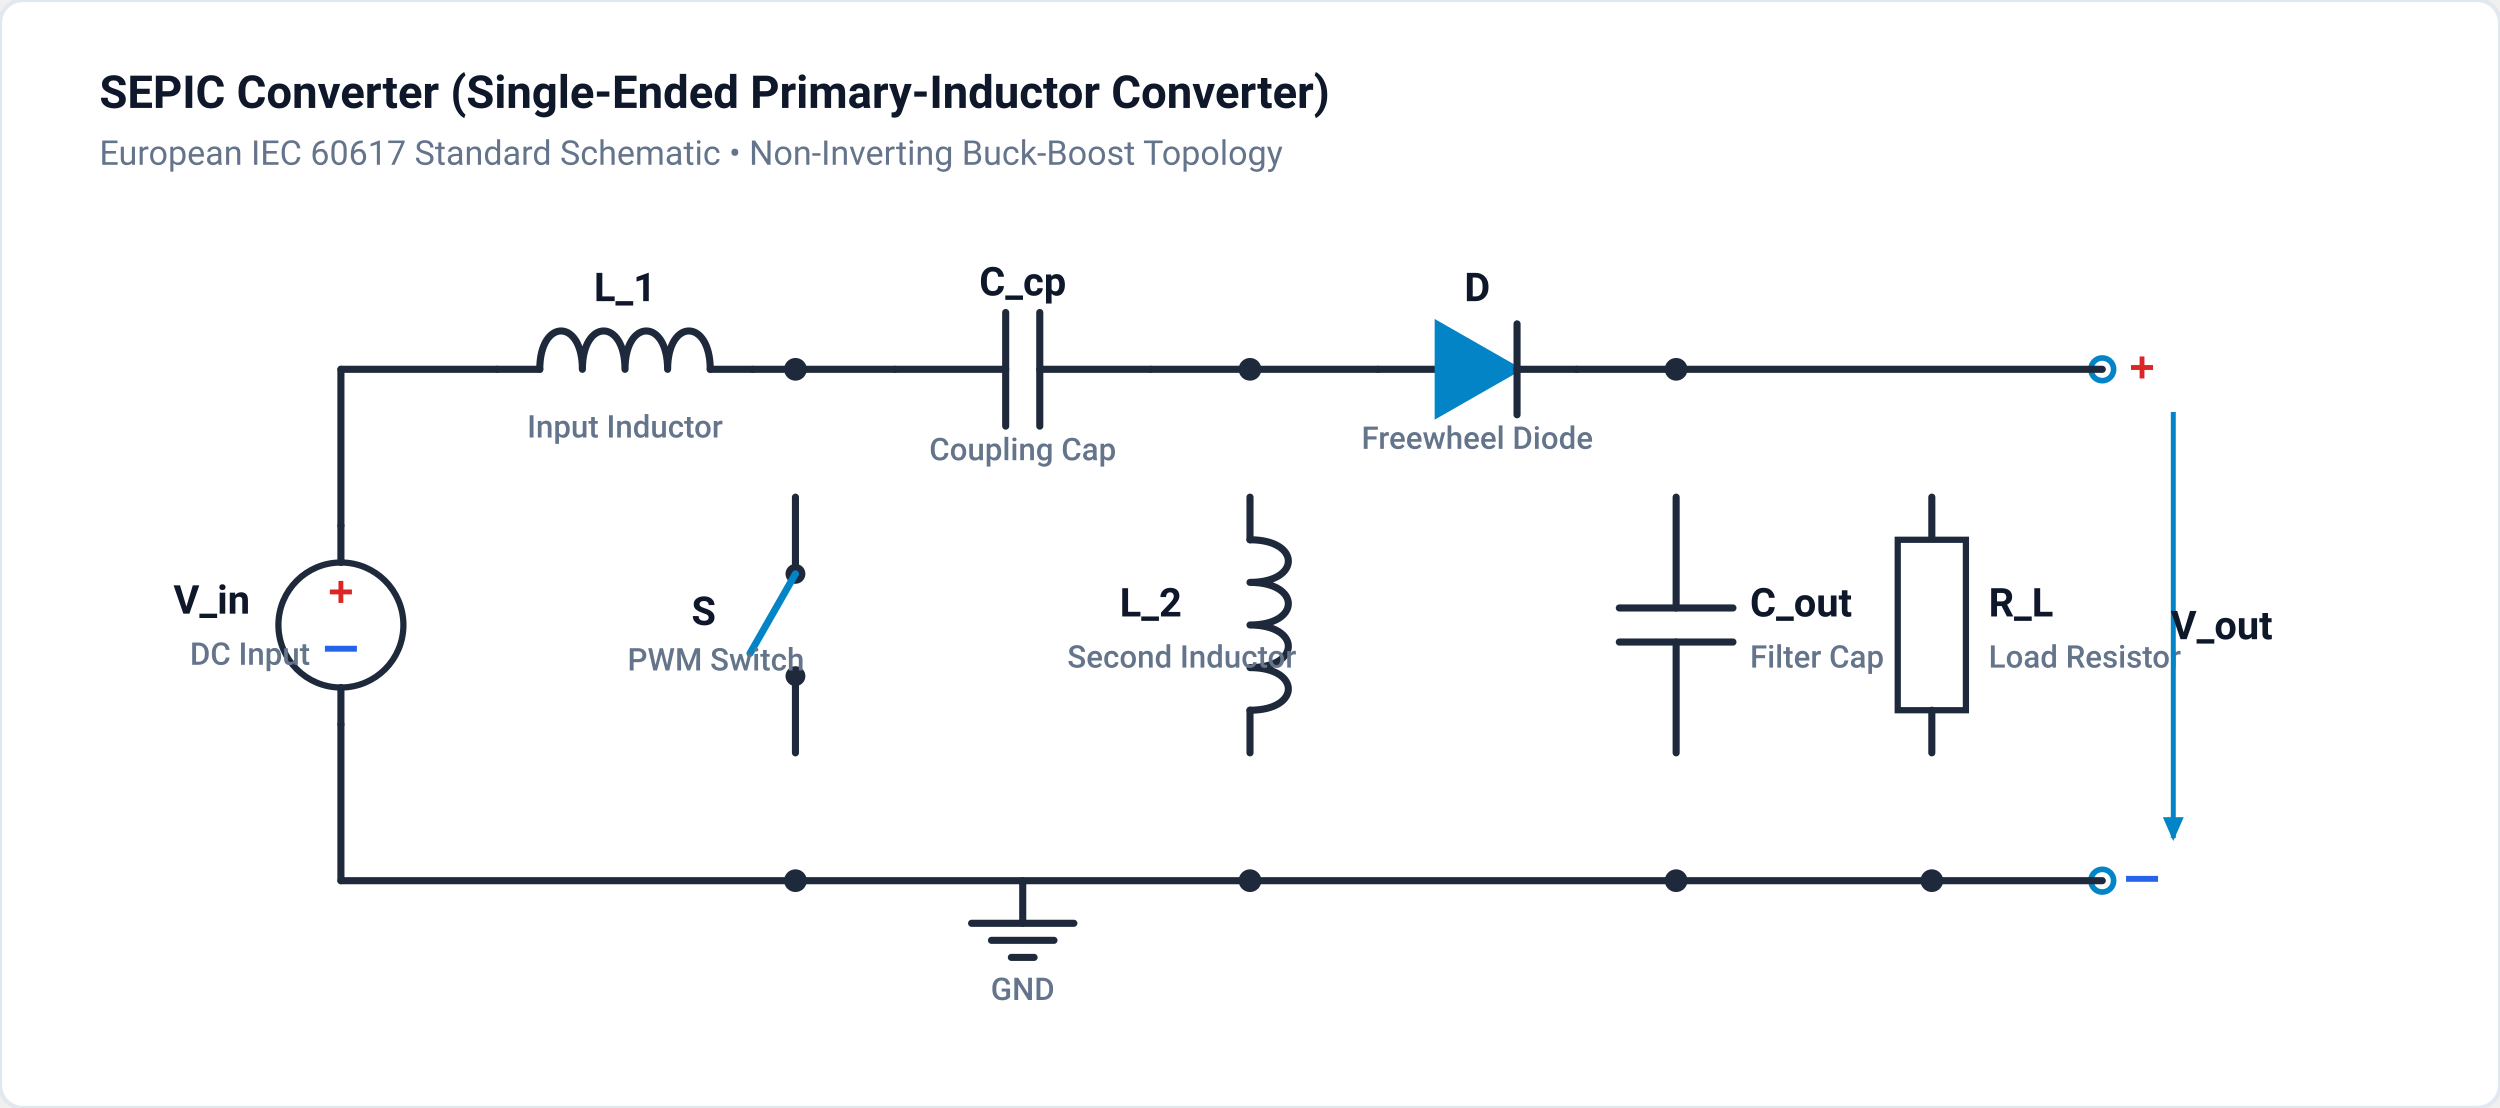
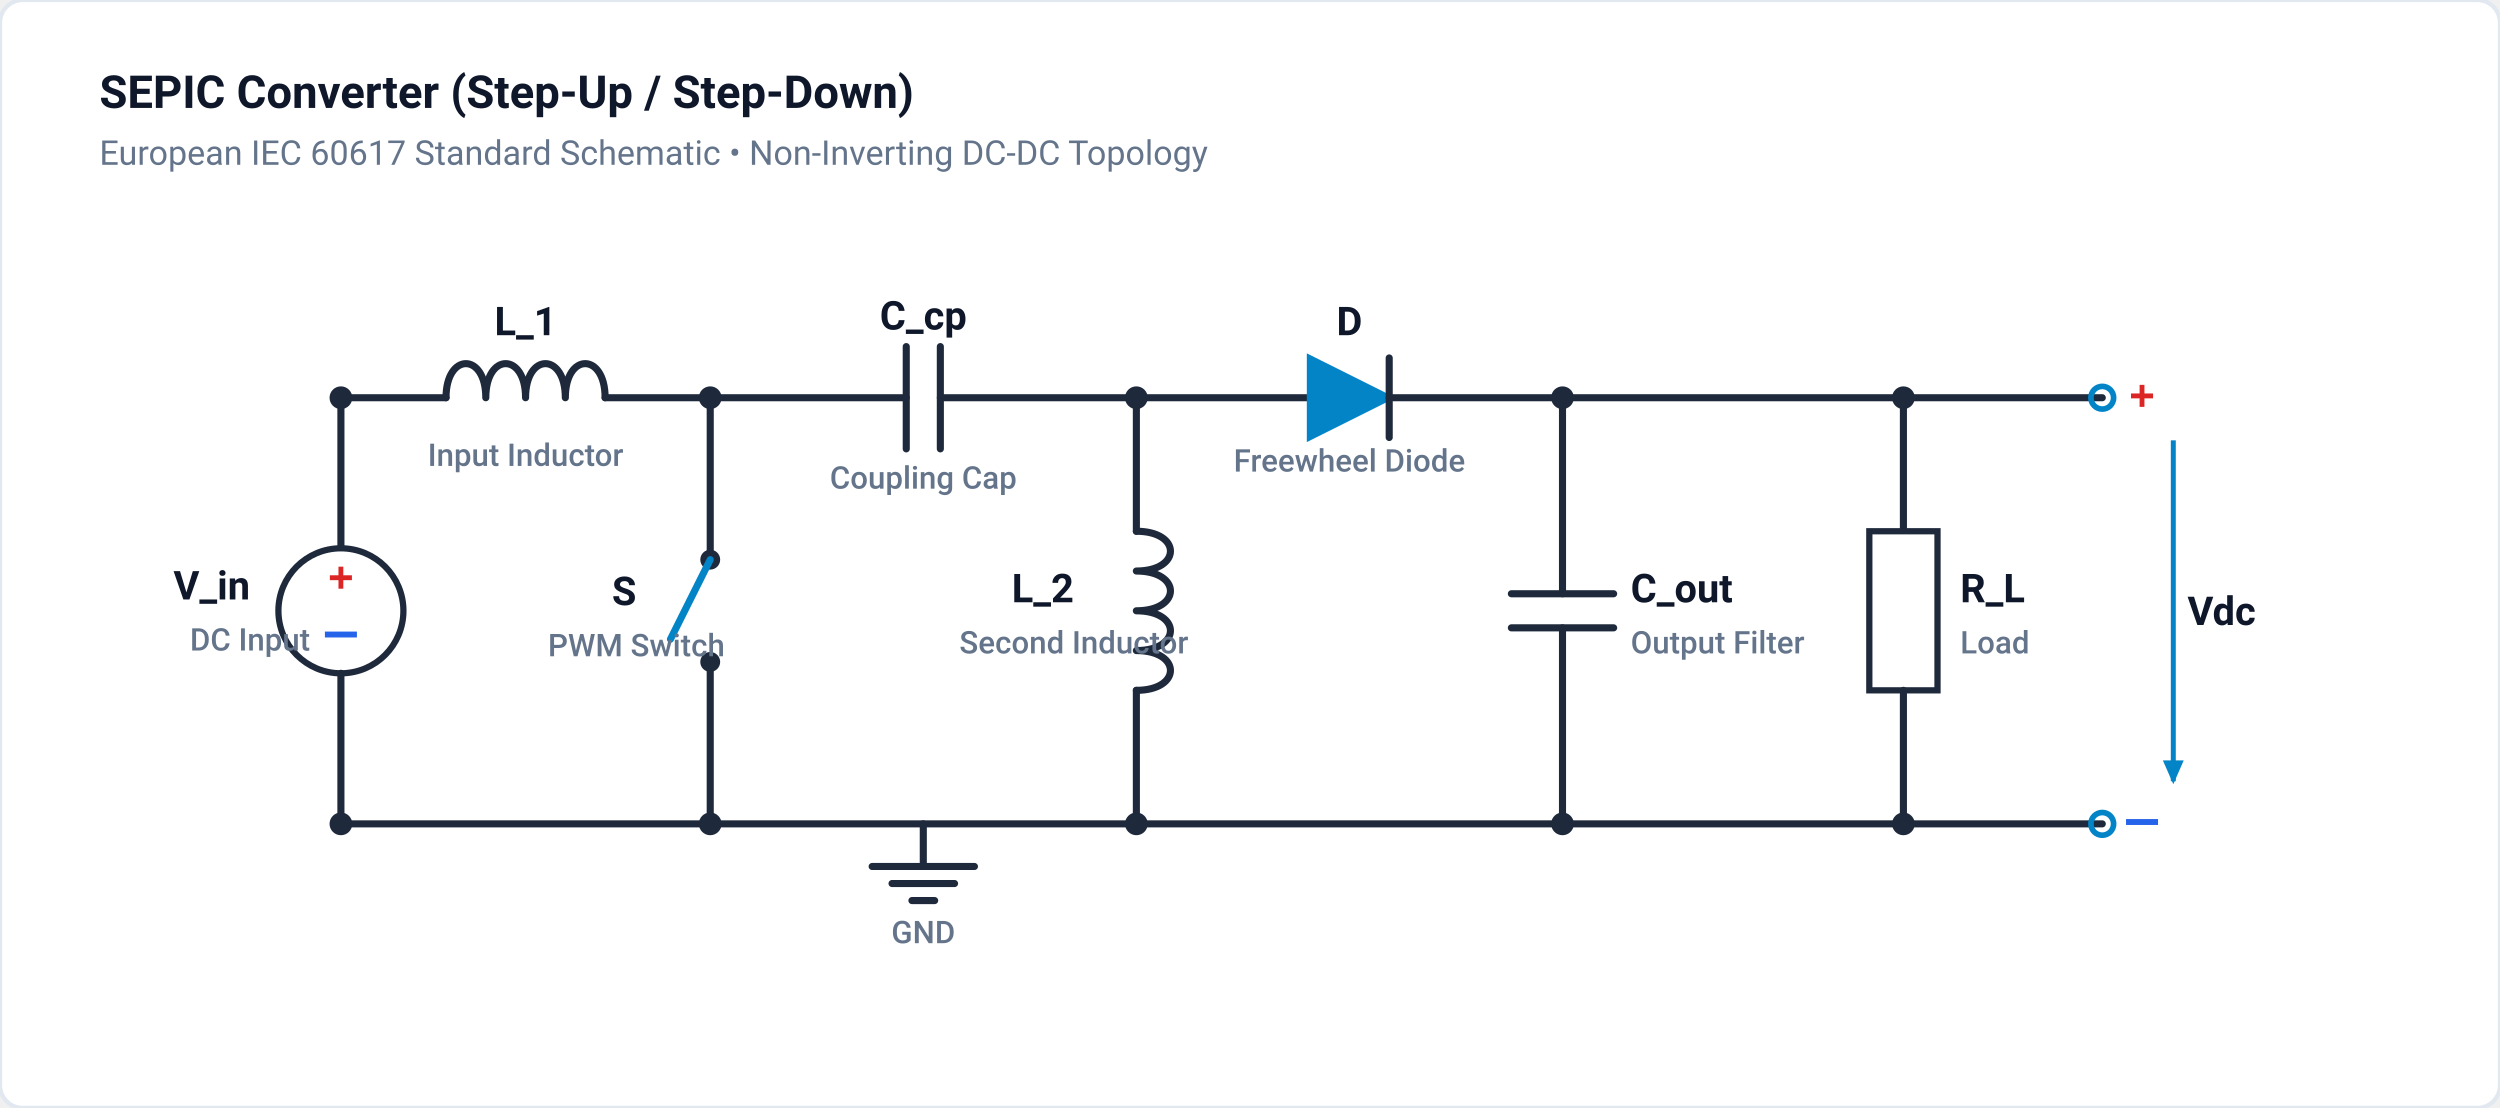
<svg xmlns="http://www.w3.org/2000/svg" viewBox="0 0 880 390" width="100%" height="100%">
  <defs>
    <style>
      .wire { stroke: #1e293b; stroke-width: 2.5; stroke-linecap: round; stroke-linejoin: round; fill: none; }
      .wire-thin { stroke: #64748b; stroke-width: 1.5; stroke-linecap: round; stroke-linejoin: round; fill: none; }
      .wire-dashed { stroke: #0284c7; stroke-width: 2; stroke-dasharray: 5,4; fill: none; }
      .wire-gnd { stroke: #1e293b; stroke-width: 2.5; stroke-linecap: round; }
      .junction { fill: #1e293b; }
      .label { font-family: -apple-system, BlinkMacSystemFont, "Segoe UI", Roboto, "Helvetica Neue", Arial, sans-serif; font-size: 14px; fill: #0f172a; font-weight: 600; text-anchor: middle; }
      .label-start { font-family: -apple-system, BlinkMacSystemFont, "Segoe UI", Roboto, "Helvetica Neue", Arial, sans-serif; font-size: 14px; fill: #0f172a; font-weight: 600; text-anchor: start; }
      .label-end { font-family: -apple-system, BlinkMacSystemFont, "Segoe UI", Roboto, "Helvetica Neue", Arial, sans-serif; font-size: 14px; fill: #0f172a; font-weight: 600; text-anchor: end; }
      .sublabel { font-family: -apple-system, BlinkMacSystemFont, "Segoe UI", Roboto, "Helvetica Neue", Arial, sans-serif; font-size: 11px; fill: #64748b; font-weight: 500; text-anchor: middle; }
      .sublabel-start { font-family: -apple-system, BlinkMacSystemFont, "Segoe UI", Roboto, "Helvetica Neue", Arial, sans-serif; font-size: 11px; fill: #64748b; font-weight: 500; text-anchor: start; }
      .title { font-family: -apple-system, BlinkMacSystemFont, "Segoe UI", Roboto, "Helvetica Neue", Arial, sans-serif; font-size: 16px; fill: #0f172a; font-weight: 700; }
      .subtitle { font-family: -apple-system, BlinkMacSystemFont, "Segoe UI", Roboto, "Helvetica Neue", Arial, sans-serif; font-size: 12px; fill: #64748b; font-weight: 400; }
      .comp-body { fill: #ffffff; stroke: #1e293b; stroke-width: 2.2; }
      .comp-diode { fill: #0284c7; stroke: #0284c7; stroke-width: 2; }
      .comp-sw { stroke: #0284c7; stroke-width: 2.5; stroke-linecap: round; fill: none; }
      .arrow { fill: #0284c7; stroke: none; }
      .measure-arrow { stroke: #0284c7; stroke-width: 1.75; fill: none; }
      .tag-pos { fill: #dc2626; font-family: sans-serif; font-size: 16px; font-weight: bold; text-anchor: middle; }
      .tag-neg { fill: #2563eb; font-family: sans-serif; font-size: 18px; font-weight: bold; text-anchor: middle; }
      .card { fill: #ffffff; stroke: #e2e8f0; stroke-width: 1.5; rx: 8px; }
      .block { fill: #f8fafc; stroke: #cbd5e1; stroke-width: 1.5; rx: 6px; }
      .block-accent { fill: #f0f9ff; stroke: #0284c7; stroke-width: 1.5; rx: 6px; }
    </style>
    <marker id="arr-blue" viewBox="0 0 10 10" refX="7" refY="5" markerWidth="6" markerHeight="6" orient="auto-start-reverse">
      <path d="M 0 1.5 L 8 5 L 0 8.5 z" fill="#0284c7" />
    </marker>
    <marker id="arr-green" viewBox="0 0 10 10" refX="7" refY="5" markerWidth="6" markerHeight="6" orient="auto-start-reverse">
      <path d="M 0 1.5 L 8 5 L 0 8.5 z" fill="#16a34a" />
    </marker>
  </defs>
  <rect width="100%" height="100%" class="card" />
-   <text x="35" y="38" class="title">SEPIC Converter (Single-Ended Primary-Inductor Converter)</text>
-   <text x="35" y="58" class="subtitle">European IEC 60617 Standard Schematic • Non-Inverting Buck-Boost Topology</text>
-   <circle cx="120" cy="220" r="22" class="comp-body" />
-   <line x1="120" y1="198" x2="120" y2="185" class="wire" />
-   <line x1="120" y1="242" x2="120" y2="255" class="wire" />
-   <text x="120" y="214" class="tag-pos">+</text>
-   <text x="120" y="234" class="tag-neg">−</text>
-   <text x="88" y="216" class="label-end">V_in</text>
-   <text x="88" y="234" class="sublabel" text-anchor="end">DC Input</text>
-   <line x1="175" y1="130" x2="190" y2="130" class="wire" />
-   <path d="M 190 130 C 190 112, 205 112, 205 130              C 205 112, 220 112, 220 130              C 220 112, 235 112, 235 130              C 235 112, 250 112, 250 130" class="wire" stroke-width="2.5" />
-   <line x1="250" y1="130" x2="265" y2="130" class="wire" />
-   <text x="220" y="106" class="label">L_1</text>
-   <text x="220" y="154" class="sublabel">Input Inductor</text>
-   <circle cx="280" cy="130" r="4" class="junction" />
-   <line x1="280" y1="175" x2="280" y2="202" class="wire" />
-   <circle cx="280" cy="202" r="3.5" class="junction" />
-   <line x1="280" y1="202" x2="264" y2="230" class="comp-sw" />
-   <circle cx="280" cy="238" r="3.5" class="junction" />
-   <line x1="280" y1="238" x2="280" y2="265" class="wire" />
-   <text x="252" y="220" class="label-end">S</text>
-   <text x="252" y="236" class="sublabel" text-anchor="end">PWM Switch</text>
-   <line x1="315" y1="130" x2="354" y2="130" class="wire" />
-   <line x1="354" y1="110" x2="354" y2="150" class="wire" stroke-width="3" />
-   <line x1="366" y1="110" x2="366" y2="150" class="wire" stroke-width="3" />
-   <line x1="366" y1="130" x2="405" y2="130" class="wire" />
-   <text x="360" y="104" class="label">C_cp</text>
-   <text x="360" y="162" class="sublabel">Coupling Cap</text>
-   <circle cx="440" cy="130" r="4" class="junction" />
-   <line x1="440" y1="175" x2="440" y2="190" class="wire" />
-   <path d="M 440 190 C 458 190, 458 205, 440 205              C 458 205, 458 220, 440 220              C 458 220, 458 235, 440 235              C 458 235, 458 250, 440 250" class="wire" stroke-width="2.5" />
-   <line x1="440" y1="250" x2="440" y2="265" class="wire" />
-   <text x="416" y="217" class="label-end">L_2</text>
-   <text x="416" y="235" class="sublabel" text-anchor="end">Second Inductor</text>
-   <line x1="485" y1="130" x2="506" y2="130" class="wire" />
-   <polygon points="506,114 534,130 506,146" class="comp-diode" />
-   <line x1="534" y1="114" x2="534" y2="146" class="wire" stroke-width="2.5" stroke="#0284c7" />
-   <line x1="534" y1="130" x2="555" y2="130" class="wire" />
-   <text x="520" y="106" class="label">D</text>
-   <text x="520" y="158" class="sublabel">Freewheel Diode</text>
-   <circle cx="590" cy="130" r="4" class="junction" />
-   <line x1="590" y1="175" x2="590" y2="214" class="wire" />
-   <line x1="570" y1="214" x2="610" y2="214" class="wire" stroke-width="3" />
-   <line x1="570" y1="226" x2="610" y2="226" class="wire" stroke-width="3" />
-   <line x1="590" y1="226" x2="590" y2="265" class="wire" />
-   <text x="616" y="217" class="label-start">C_out</text>
-   <text x="616" y="235" class="sublabel-start">Filter Cap</text>
-   <line x1="680" y1="175" x2="680" y2="190" class="wire" />
-   <rect x="668" y="190" width="24" height="60" class="comp-body" />
-   <line x1="680" y1="250" x2="680" y2="265" class="wire" />
-   <text x="700" y="217" class="label-start">R_L</text>
-   <text x="700" y="235" class="sublabel-start">Load Resistor</text>
-   <circle cx="740" cy="130" r="4" fill="none" stroke="#0284c7" stroke-width="2" />
-   <circle cx="740" cy="310" r="4" fill="none" stroke="#0284c7" stroke-width="2" />
-   <text x="754" y="135" class="tag-pos">+</text>
-   <text x="754" y="315" class="tag-neg">−</text>
-   <line x1="765" y1="145" x2="765" y2="295" class="measure-arrow" marker-end="url(#arr-blue)" />
-   <text x="782" y="225" class="label" fill="#0284c7">V_out</text>
-   <line x1="120" y1="185" x2="120" y2="130" class="wire" />
-   <line x1="120" y1="130" x2="175" y2="130" class="wire" />
-   <line x1="265" y1="130" x2="315" y2="130" class="wire" />
-   <line x1="405" y1="130" x2="485" y2="130" class="wire" />
-   <line x1="555" y1="130" x2="740" y2="130" class="wire" />
-   <line x1="120" y1="255" x2="120" y2="310" class="wire" />
-   <line x1="120" y1="310" x2="740" y2="310" class="wire" />
-   <circle cx="280" cy="310" r="4" class="junction" />
-   <circle cx="440" cy="310" r="4" class="junction" />
-   <circle cx="590" cy="310" r="4" class="junction" />
-   <circle cx="680" cy="310" r="4" class="junction" />
-   <line x1="360" y1="310" x2="360" y2="325" class="wire" />
-   <line x1="342" y1="325" x2="378" y2="325" class="wire-gnd" />
-   <line x1="349" y1="331" x2="371" y2="331" class="wire-gnd" />
-   <line x1="356" y1="337" x2="364" y2="337" class="wire-gnd" />
-   <text x="360" y="352" class="sublabel">GND</text>
+   <text x="35" y="38" class="title">SEPIC Converter (Step-Up / Step-Down)</text>
+   <text x="35" y="58" class="subtitle">European IEC 60617 Standard Schematic • Non-Inverting DC-DC Topology</text>
+   <line x1="120" y1="140" x2="120" y2="193" class="wire" />
+   <circle cx="120" cy="215" r="22" class="comp-body" />
+   <line x1="120" y1="237" x2="120" y2="290" class="wire" />
+   <text x="120" y="209" class="tag-pos">+</text>
+   <text x="120" y="229" class="tag-neg">−</text>
+   <text x="88" y="211" class="label-end">V_in</text>
+   <text x="88" y="229" class="sublabel" text-anchor="end">DC Input</text>
+   <circle cx="120" cy="140" r="4" class="junction" />
+   <circle cx="120" cy="290" r="4" class="junction" />
+   <line x1="120" y1="140" x2="157" y2="140" class="wire" />
+   <path d="M 157 140 C 157 124, 171 124, 171 140              C 171 124, 185 124, 185 140              C 185 124, 199 124, 199 140              C 199 124, 213 124, 213 140" class="wire" stroke-width="2.5" />
+   <line x1="213" y1="140" x2="250" y2="140" class="wire" />
+   <text x="185" y="118" class="label">L_1</text>
+   <text x="185" y="164" class="sublabel">Input Inductor</text>
+   <circle cx="250" cy="140" r="4" class="junction" />
+   <line x1="250" y1="140" x2="250" y2="197" class="wire" />
+   <circle cx="250" cy="197" r="3.5" class="junction" />
+   <line x1="250" y1="197" x2="236" y2="225" class="comp-sw" />
+   <circle cx="250" cy="233" r="3.5" class="junction" />
+   <line x1="250" y1="233" x2="250" y2="290" class="wire" />
+   <text x="224" y="213" class="label-end">S</text>
+   <text x="224" y="231" class="sublabel" text-anchor="end">PWM Switch</text>
+   <circle cx="250" cy="290" r="4" class="junction" />
+   <line x1="250" y1="140" x2="319" y2="140" class="wire" />
+   <line x1="319" y1="122" x2="319" y2="158" class="wire" stroke-width="3" />
+   <line x1="331" y1="122" x2="331" y2="158" class="wire" stroke-width="3" />
+   <line x1="331" y1="140" x2="400" y2="140" class="wire" />
+   <text x="325" y="116" class="label">C_cp</text>
+   <text x="325" y="172" class="sublabel">Coupling Cap</text>
+   <circle cx="400" cy="140" r="4" class="junction" />
+   <line x1="400" y1="140" x2="400" y2="187" class="wire" />
+   <path d="M 400 187 C 416 187, 416 201, 400 201              C 416 201, 416 215, 400 215              C 416 215, 416 229, 400 229              C 416 229, 416 243, 400 243" class="wire" stroke-width="2.5" />
+   <line x1="400" y1="243" x2="400" y2="290" class="wire" />
+   <text x="378" y="212" class="label-end">L_2</text>
+   <text x="378" y="230" class="sublabel" text-anchor="end">Second Inductor</text>
+   <circle cx="400" cy="290" r="4" class="junction" />
+   <line x1="400" y1="140" x2="461" y2="140" class="wire" />
+   <polygon points="461,126 489,140 461,154" class="comp-diode" />
+   <line x1="489" y1="126" x2="489" y2="154" class="wire" stroke-width="2.5" stroke="#0284c7" />
+   <line x1="489" y1="140" x2="550" y2="140" class="wire" />
+   <text x="475" y="118" class="label">D</text>
+   <text x="475" y="166" class="sublabel">Freewheel Diode</text>
+   <circle cx="550" cy="140" r="4" class="junction" />
+   <line x1="550" y1="140" x2="550" y2="209" class="wire" />
+   <line x1="532" y1="209" x2="568" y2="209" class="wire" stroke-width="3" />
+   <line x1="532" y1="221" x2="568" y2="221" class="wire" stroke-width="3" />
+   <line x1="550" y1="221" x2="550" y2="290" class="wire" />
+   <text x="574" y="212" class="label-start">C_out</text>
+   <text x="574" y="230" class="sublabel-start">Output Filter</text>
+   <circle cx="550" cy="290" r="4" class="junction" />
+   <line x1="550" y1="140" x2="670" y2="140" class="wire" />
+   <circle cx="670" cy="140" r="4" class="junction" />
+   <line x1="670" y1="140" x2="670" y2="187" class="wire" />
+   <rect x="658" y="187" width="24" height="56" class="comp-body" />
+   <line x1="670" y1="243" x2="670" y2="290" class="wire" />
+   <text x="690" y="212" class="label-start">R_L</text>
+   <text x="690" y="230" class="sublabel-start">Load</text>
+   <circle cx="670" cy="290" r="4" class="junction" />
+   <line x1="670" y1="140" x2="740" y2="140" class="wire" />
+   <line x1="670" y1="290" x2="740" y2="290" class="wire" />
+   <circle cx="740" cy="140" r="4" fill="none" stroke="#0284c7" stroke-width="2" />
+   <circle cx="740" cy="290" r="4" fill="none" stroke="#0284c7" stroke-width="2" />
+   <text x="754" y="145" class="tag-pos">+</text>
+   <text x="754" y="295" class="tag-neg">−</text>
+   <line x1="765" y1="155" x2="765" y2="275" class="measure-arrow" marker-end="url(#arr-blue)" />
+   <text x="782" y="220" class="label" fill="#0284c7">Vdc</text>
+   <line x1="120" y1="290" x2="670" y2="290" class="wire" />
+   <line x1="325" y1="290" x2="325" y2="305" class="wire" />
+   <line x1="307" y1="305" x2="343" y2="305" class="wire-gnd" />
+   <line x1="314" y1="311" x2="336" y2="311" class="wire-gnd" />
+   <line x1="321" y1="317" x2="329" y2="317" class="wire-gnd" />
+   <text x="325" y="332" class="sublabel">GND</text>
</svg>
